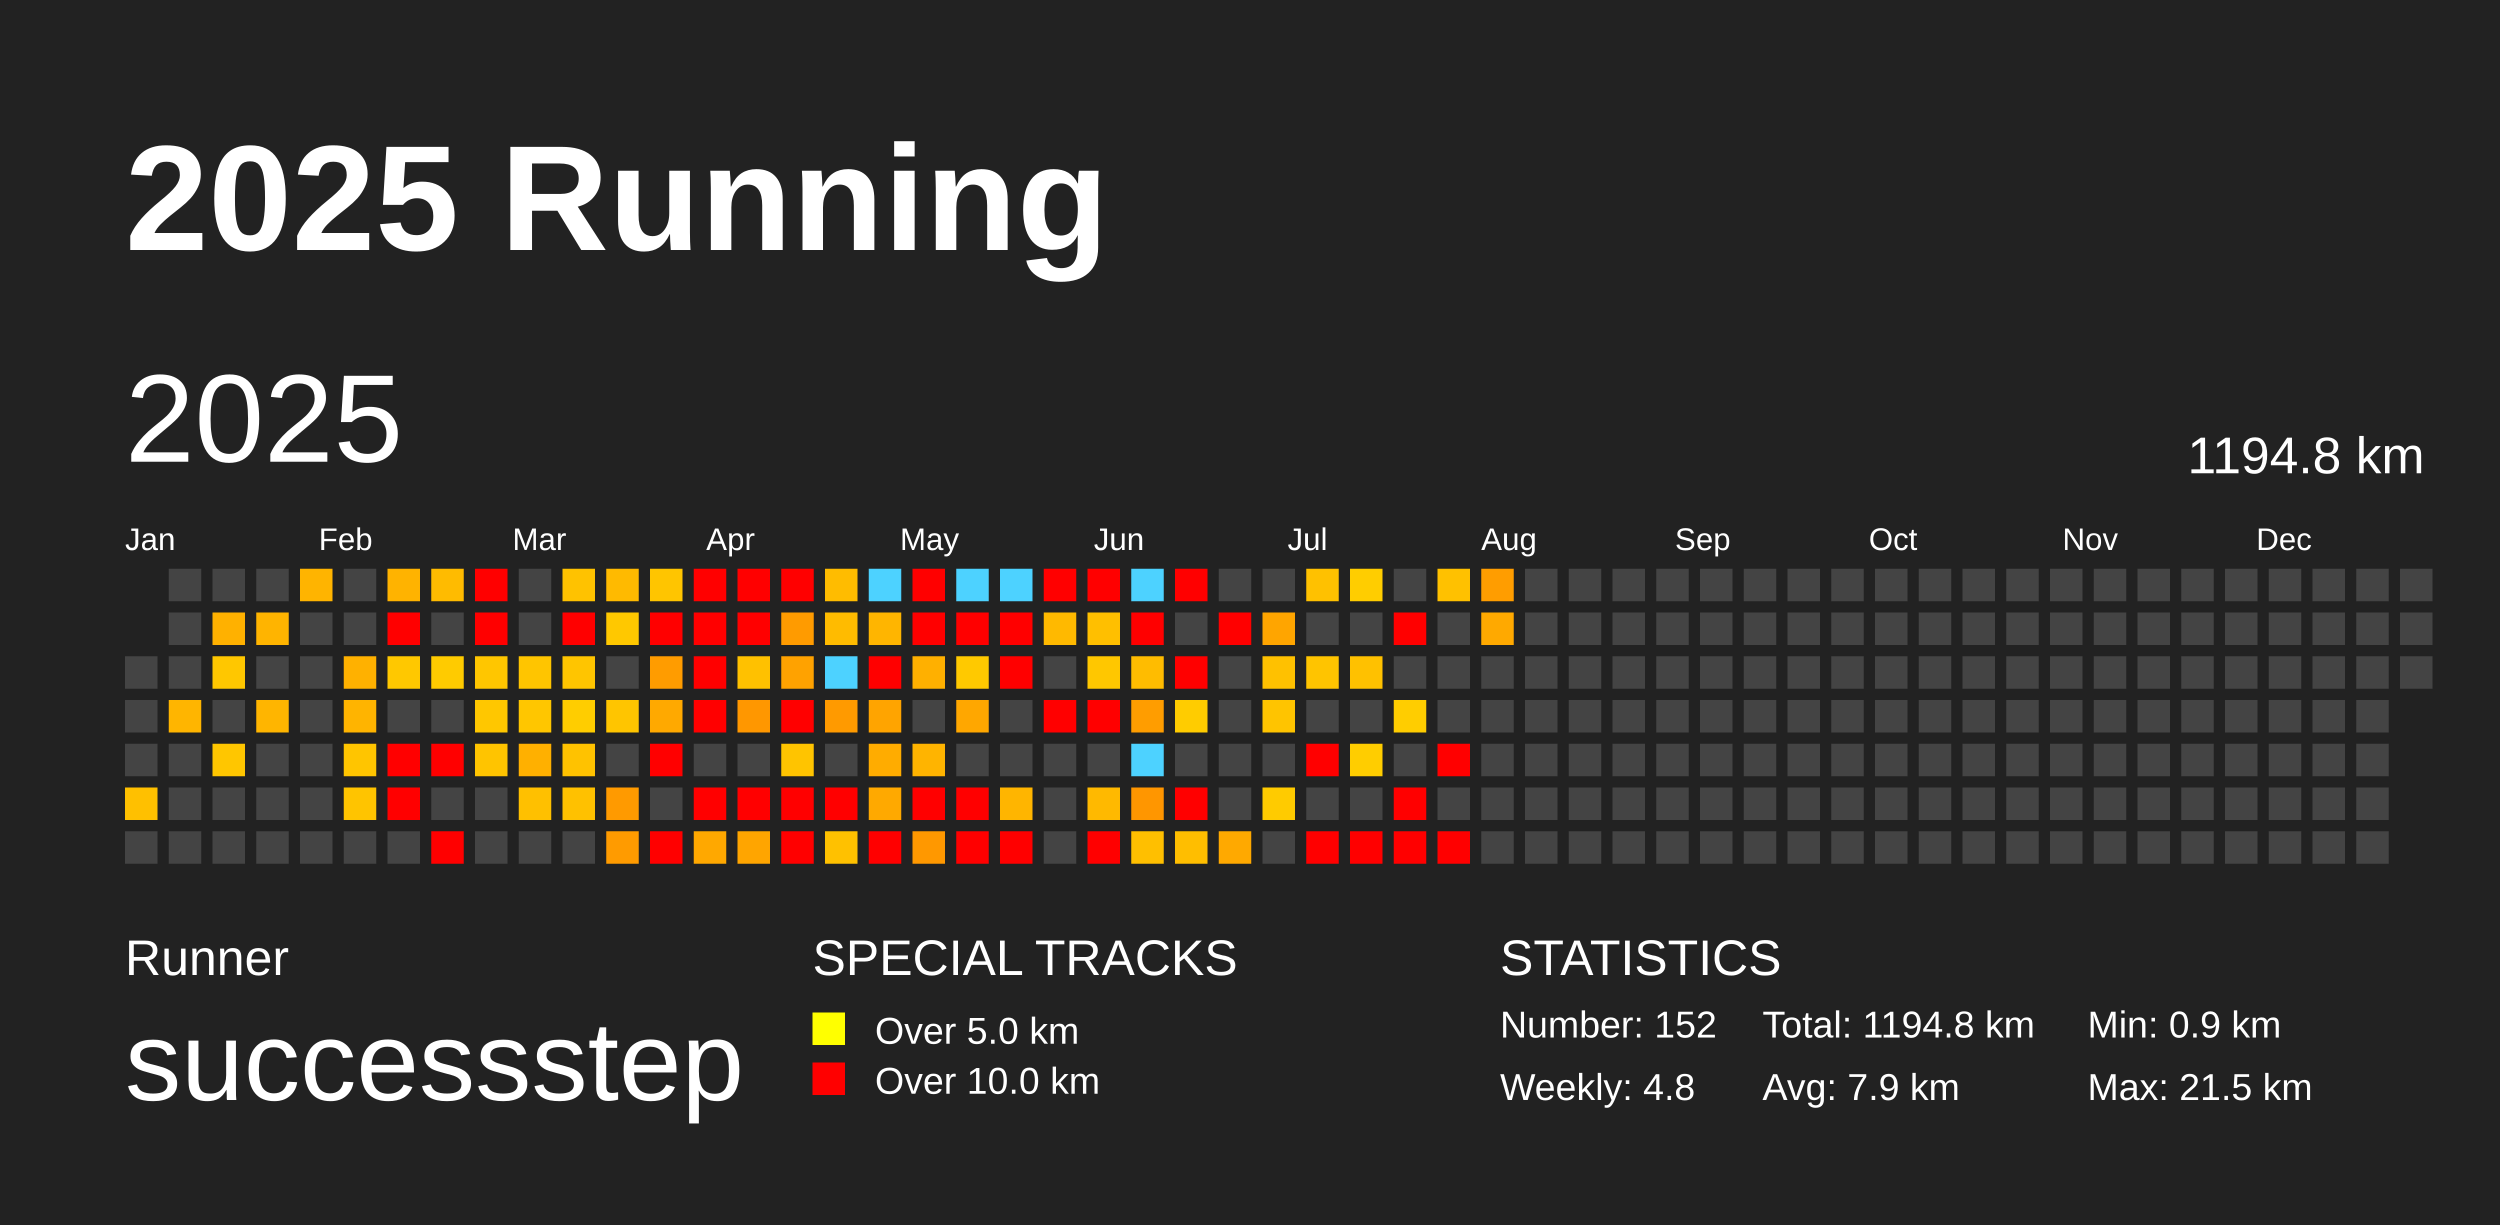
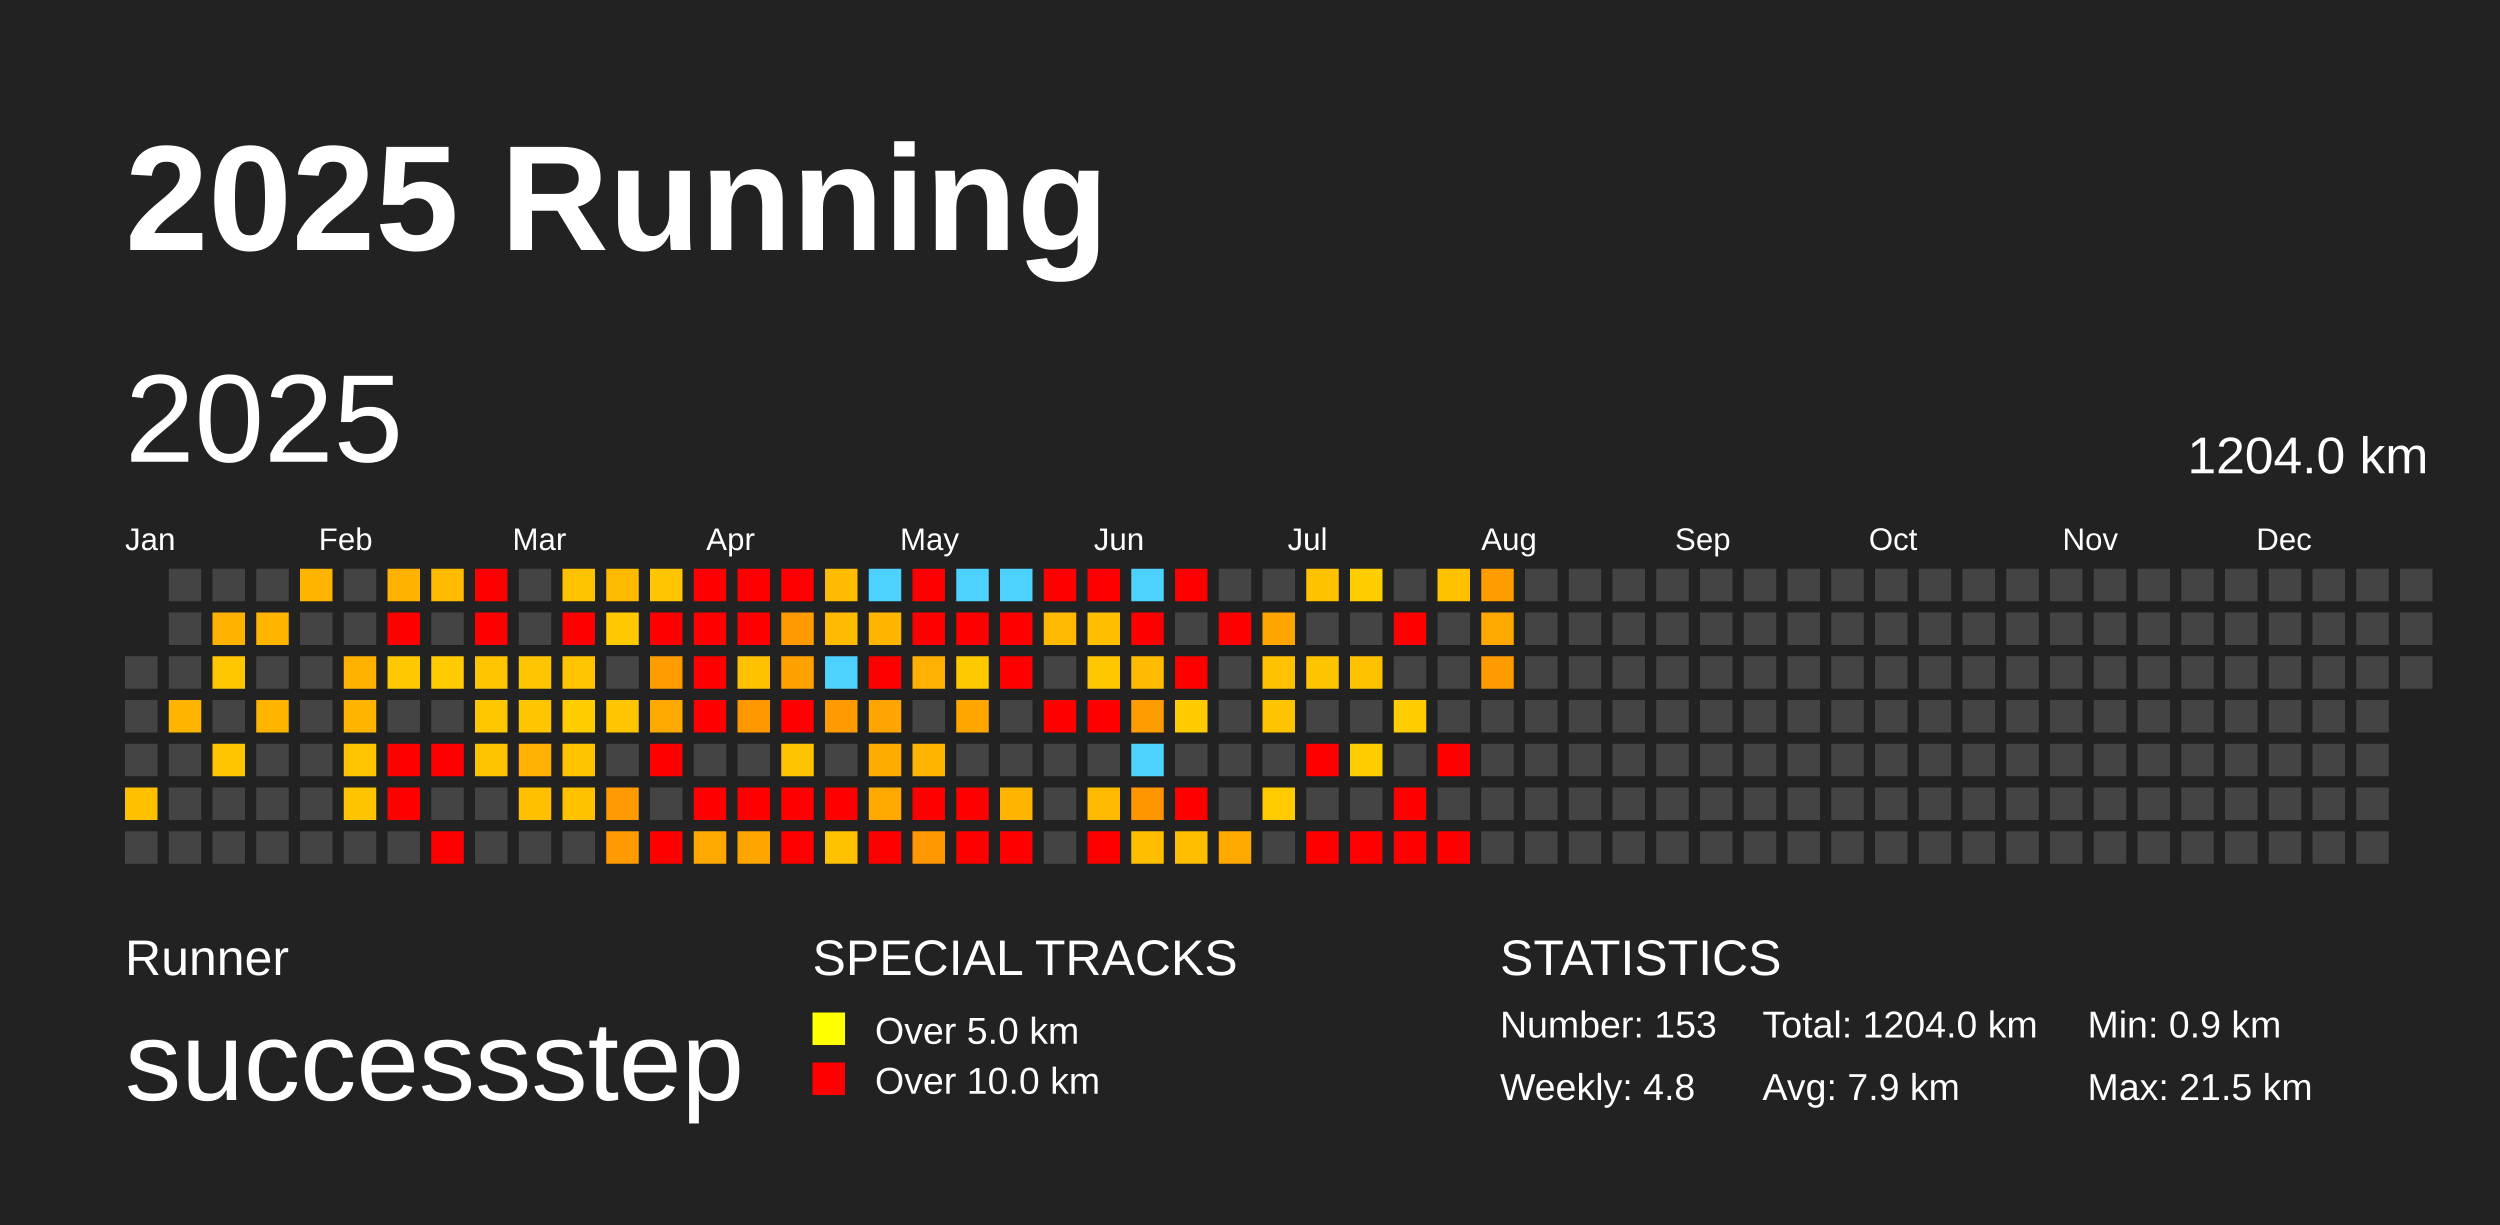
<svg xmlns="http://www.w3.org/2000/svg" baseProfile="full" height="98mm" version="1.1" viewBox="0,0,200,98" width="200mm">
  <defs />
  <rect fill="#222222" height="98" width="200" x="0" y="0" />
  <text fill="#FFFFFF" style="font-size:12px; font-family:Arial; font-weight:bold;" x="10" y="20">2025 Running</text>
  <text fill="#FFFFFF" style="font-size:4px; font-family:Arial" x="10" y="78">Runner</text>
  <text fill="#FFFFFF" style="font-size:9px; font-family:Arial" x="10" y="88">successstep</text>
  <text fill="#FFFFFF" style="font-size:4px; font-family:Arial" x="65" y="78">SPECIAL TRACKS</text>
  <rect fill="yellow" height="2.6" width="2.6" x="65" y="81" />
  <text fill="#FFFFFF" style="font-size:3px; font-family:Arial" x="70" y="83.5">Over 5.0 km</text>
  <rect fill="red" height="2.6" width="2.6" x="65" y="85" />
  <text fill="#FFFFFF" style="font-size:3px; font-family:Arial" x="70" y="87.5">Over 10.0 km</text>
  <text fill="#FFFFFF" style="font-size:4px; font-family:Arial" x="120" y="78">STATISTICS</text>
-   <text fill="#FFFFFF" style="font-size:3px; font-family:Arial" x="120" y="83">Number: 152</text>
+   <text fill="#FFFFFF" style="font-size:3px; font-family:Arial" x="120" y="83">Number: 153</text>
  <text fill="#FFFFFF" style="font-size:3px; font-family:Arial" x="120" y="88">Weekly: 4.8</text>
-   <text fill="#FFFFFF" style="font-size:3px; font-family:Arial" x="141" y="83">Total: 1194.8 km</text>
+   <text fill="#FFFFFF" style="font-size:3px; font-family:Arial" x="141" y="83">Total: 1204.0 km</text>
  <text fill="#FFFFFF" style="font-size:3px; font-family:Arial" x="141" y="88">Avg: 7.9 km</text>
  <text fill="#FFFFFF" style="font-size:3px; font-family:Arial" x="167" y="83">Min: 0.9 km</text>
  <text fill="#FFFFFF" style="font-size:3px; font-family:Arial" x="167" y="88">Max: 21.5 km</text>
  <text dominant-baseline="hanging" fill="#FFFFFF" style="font-size:10.0px; font-family:Arial;" x="10" y="30">2025</text>
-   <text dominant-baseline="hanging" fill="#FFFFFF" style="font-size:4.125px; font-family:Arial;" x="175" y="35">1194.8 km</text>
+   <text dominant-baseline="hanging" fill="#FFFFFF" style="font-size:4.125px; font-family:Arial;" x="175" y="35">1204.0 km</text>
  <text fill="#FFFFFF" style="font-size:2.5px; font-family:Arial" x="10.0" y="44">Jan</text>
  <text fill="#FFFFFF" style="font-size:2.5px; font-family:Arial" x="25.5" y="44">Feb</text>
  <text fill="#FFFFFF" style="font-size:2.5px; font-family:Arial" x="41.0" y="44">Mar</text>
  <text fill="#FFFFFF" style="font-size:2.5px; font-family:Arial" x="56.5" y="44">Apr</text>
  <text fill="#FFFFFF" style="font-size:2.5px; font-family:Arial" x="72.0" y="44">May</text>
  <text fill="#FFFFFF" style="font-size:2.5px; font-family:Arial" x="87.5" y="44">Jun</text>
  <text fill="#FFFFFF" style="font-size:2.5px; font-family:Arial" x="103.0" y="44">Jul</text>
  <text fill="#FFFFFF" style="font-size:2.5px; font-family:Arial" x="118.5" y="44">Aug</text>
  <text fill="#FFFFFF" style="font-size:2.5px; font-family:Arial" x="134.0" y="44">Sep</text>
  <text fill="#FFFFFF" style="font-size:2.5px; font-family:Arial" x="149.5" y="44">Oct</text>
  <text fill="#FFFFFF" style="font-size:2.5px; font-family:Arial" x="165.0" y="44">Nov</text>
  <text fill="#FFFFFF" style="font-size:2.5px; font-family:Arial" x="180.5" y="44">Dec</text>
  <rect fill="#444444" height="2.6" width="2.6" x="10.0" y="52.5" />
  <rect fill="#444444" height="2.6" width="2.6" x="10.0" y="56.0" />
  <rect fill="#444444" height="2.6" width="2.6" x="10.0" y="59.5" />
  <rect fill="#ffc000" height="2.6" width="2.6" x="10.0" y="63.0" />
  <rect fill="#444444" height="2.6" width="2.6" x="10.0" y="66.5" />
  <rect fill="#444444" height="2.6" width="2.6" x="13.5" y="45.5" />
  <rect fill="#444444" height="2.6" width="2.6" x="13.5" y="49.0" />
  <rect fill="#444444" height="2.6" width="2.6" x="13.5" y="52.5" />
  <rect fill="#ffb500" height="2.6" width="2.6" x="13.5" y="56.0" />
  <rect fill="#444444" height="2.6" width="2.6" x="13.5" y="59.5" />
  <rect fill="#444444" height="2.6" width="2.6" x="13.5" y="63.0" />
  <rect fill="#444444" height="2.6" width="2.6" x="13.5" y="66.5" />
  <rect fill="#444444" height="2.6" width="2.6" x="17.0" y="45.5" />
  <rect fill="#ffb100" height="2.6" width="2.6" x="17.0" y="49.0" />
  <rect fill="#ffc700" height="2.6" width="2.6" x="17.0" y="52.5" />
  <rect fill="#444444" height="2.6" width="2.6" x="17.0" y="56.0" />
  <rect fill="#ffc600" height="2.6" width="2.6" x="17.0" y="59.5" />
  <rect fill="#444444" height="2.6" width="2.6" x="17.0" y="63.0" />
  <rect fill="#444444" height="2.6" width="2.6" x="17.0" y="66.5" />
  <rect fill="#444444" height="2.6" width="2.6" x="20.5" y="45.5" />
  <rect fill="#ffb400" height="2.6" width="2.6" x="20.5" y="49.0" />
  <rect fill="#444444" height="2.6" width="2.6" x="20.5" y="52.5" />
  <rect fill="#ffb500" height="2.6" width="2.6" x="20.5" y="56.0" />
  <rect fill="#444444" height="2.6" width="2.6" x="20.5" y="59.5" />
  <rect fill="#444444" height="2.6" width="2.6" x="20.5" y="63.0" />
  <rect fill="#444444" height="2.6" width="2.6" x="20.5" y="66.5" />
  <rect fill="#ffb400" height="2.6" width="2.6" x="24.0" y="45.5" />
  <rect fill="#444444" height="2.6" width="2.6" x="24.0" y="49.0" />
  <rect fill="#444444" height="2.6" width="2.6" x="24.0" y="52.5" />
  <rect fill="#444444" height="2.6" width="2.6" x="24.0" y="56.0" />
  <rect fill="#444444" height="2.6" width="2.6" x="24.0" y="59.5" />
  <rect fill="#444444" height="2.6" width="2.6" x="24.0" y="63.0" />
  <rect fill="#444444" height="2.6" width="2.6" x="24.0" y="66.5" />
  <rect fill="#444444" height="2.6" width="2.6" x="27.5" y="45.5" />
  <rect fill="#444444" height="2.6" width="2.6" x="27.5" y="49.0" />
  <rect fill="#ffb100" height="2.6" width="2.6" x="27.5" y="52.5" />
  <rect fill="#ffb400" height="2.6" width="2.6" x="27.5" y="56.0" />
  <rect fill="#ffc500" height="2.6" width="2.6" x="27.5" y="59.5" />
  <rect fill="#ffc400" height="2.6" width="2.6" x="27.5" y="63.0" />
  <rect fill="#444444" height="2.6" width="2.6" x="27.5" y="66.5" />
  <rect fill="#ffb300" height="2.6" width="2.6" x="31.0" y="45.5" />
  <rect fill="red" height="2.6" width="2.6" x="31.0" y="49.0" />
  <rect fill="#ffc800" height="2.6" width="2.6" x="31.0" y="52.5" />
  <rect fill="#444444" height="2.6" width="2.6" x="31.0" y="56.0" />
  <rect fill="red" height="2.6" width="2.6" x="31.0" y="59.5" />
  <rect fill="red" height="2.6" width="2.6" x="31.0" y="63.0" />
  <rect fill="#444444" height="2.6" width="2.6" x="31.0" y="66.5" />
  <rect fill="#ffbb00" height="2.6" width="2.6" x="34.5" y="45.5" />
  <rect fill="#444444" height="2.6" width="2.6" x="34.5" y="49.0" />
  <rect fill="#ffcb00" height="2.6" width="2.6" x="34.5" y="52.5" />
  <rect fill="#444444" height="2.6" width="2.6" x="34.5" y="56.0" />
  <rect fill="red" height="2.6" width="2.6" x="34.5" y="59.5" />
  <rect fill="#444444" height="2.6" width="2.6" x="34.5" y="63.0" />
  <rect fill="red" height="2.6" width="2.6" x="34.5" y="66.5" />
  <rect fill="red" height="2.6" width="2.6" x="38.0" y="45.5" />
  <rect fill="red" height="2.6" width="2.6" x="38.0" y="49.0" />
  <rect fill="#ffc600" height="2.6" width="2.6" x="38.0" y="52.5" />
  <rect fill="#ffc700" height="2.6" width="2.6" x="38.0" y="56.0" />
  <rect fill="#ffc400" height="2.6" width="2.6" x="38.0" y="59.5" />
  <rect fill="#444444" height="2.6" width="2.6" x="38.0" y="63.0" />
  <rect fill="#444444" height="2.6" width="2.6" x="38.0" y="66.5" />
  <rect fill="#444444" height="2.6" width="2.6" x="41.5" y="45.5" />
  <rect fill="#444444" height="2.6" width="2.6" x="41.5" y="49.0" />
  <rect fill="#ffc500" height="2.6" width="2.6" x="41.5" y="52.5" />
  <rect fill="#ffc600" height="2.6" width="2.6" x="41.5" y="56.0" />
  <rect fill="#ffb000" height="2.6" width="2.6" x="41.5" y="59.5" />
  <rect fill="#ffc000" height="2.6" width="2.6" x="41.5" y="63.0" />
  <rect fill="#444444" height="2.6" width="2.6" x="41.5" y="66.5" />
  <rect fill="#ffc200" height="2.6" width="2.6" x="45.0" y="45.5" />
  <rect fill="red" height="2.6" width="2.6" x="45.0" y="49.0" />
  <rect fill="#ffc500" height="2.6" width="2.6" x="45.0" y="52.5" />
  <rect fill="#ffcd00" height="2.6" width="2.6" x="45.0" y="56.0" />
  <rect fill="#ffc200" height="2.6" width="2.6" x="45.0" y="59.5" />
  <rect fill="#ffc100" height="2.6" width="2.6" x="45.0" y="63.0" />
  <rect fill="#444444" height="2.6" width="2.6" x="45.0" y="66.5" />
  <rect fill="#ffba00" height="2.6" width="2.6" x="48.5" y="45.5" />
  <rect fill="#ffc800" height="2.6" width="2.6" x="48.5" y="49.0" />
  <rect fill="#444444" height="2.6" width="2.6" x="48.5" y="52.5" />
  <rect fill="#ffc500" height="2.6" width="2.6" x="48.5" y="56.0" />
  <rect fill="#444444" height="2.6" width="2.6" x="48.5" y="59.5" />
  <rect fill="#ff9a00" height="2.6" width="2.6" x="48.5" y="63.0" />
  <rect fill="#ff9b00" height="2.6" width="2.6" x="48.5" y="66.5" />
  <rect fill="#ffc500" height="2.6" width="2.6" x="52.0" y="45.5" />
  <rect fill="red" height="2.6" width="2.6" x="52.0" y="49.0" />
  <rect fill="#ff9c00" height="2.6" width="2.6" x="52.0" y="52.5" />
  <rect fill="#ffa900" height="2.6" width="2.6" x="52.0" y="56.0" />
  <rect fill="red" height="2.6" width="2.6" x="52.0" y="59.5" />
  <rect fill="#444444" height="2.6" width="2.6" x="52.0" y="63.0" />
  <rect fill="red" height="2.6" width="2.6" x="52.0" y="66.5" />
  <rect fill="red" height="2.6" width="2.6" x="55.5" y="45.5" />
  <rect fill="red" height="2.6" width="2.6" x="55.5" y="49.0" />
  <rect fill="red" height="2.6" width="2.6" x="55.5" y="52.5" />
  <rect fill="red" height="2.6" width="2.6" x="55.5" y="56.0" />
  <rect fill="#444444" height="2.6" width="2.6" x="55.5" y="59.5" />
  <rect fill="red" height="2.6" width="2.6" x="55.5" y="63.0" />
  <rect fill="#ffa800" height="2.6" width="2.6" x="55.5" y="66.5" />
  <rect fill="red" height="2.6" width="2.6" x="59.0" y="45.5" />
  <rect fill="red" height="2.6" width="2.6" x="59.0" y="49.0" />
  <rect fill="#ffc100" height="2.6" width="2.6" x="59.0" y="52.5" />
  <rect fill="#ff9700" height="2.6" width="2.6" x="59.0" y="56.0" />
  <rect fill="#444444" height="2.6" width="2.6" x="59.0" y="59.5" />
  <rect fill="red" height="2.6" width="2.6" x="59.0" y="63.0" />
  <rect fill="#ffa500" height="2.6" width="2.6" x="59.0" y="66.5" />
  <rect fill="red" height="2.6" width="2.6" x="62.5" y="45.5" />
  <rect fill="#ff9b00" height="2.6" width="2.6" x="62.5" y="49.0" />
  <rect fill="#ffa200" height="2.6" width="2.6" x="62.5" y="52.5" />
  <rect fill="red" height="2.6" width="2.6" x="62.5" y="56.0" />
  <rect fill="#ffc400" height="2.6" width="2.6" x="62.5" y="59.5" />
  <rect fill="red" height="2.6" width="2.6" x="62.5" y="63.0" />
  <rect fill="red" height="2.6" width="2.6" x="62.5" y="66.5" />
  <rect fill="#ffbc00" height="2.6" width="2.6" x="66.0" y="45.5" />
  <rect fill="#ffbb00" height="2.6" width="2.6" x="66.0" y="49.0" />
  <rect fill="#4dd2ff" height="2.6" width="2.6" x="66.0" y="52.5" />
  <rect fill="#ff9a00" height="2.6" width="2.6" x="66.0" y="56.0" />
  <rect fill="#444444" height="2.6" width="2.6" x="66.0" y="59.5" />
  <rect fill="red" height="2.6" width="2.6" x="66.0" y="63.0" />
  <rect fill="#ffc100" height="2.6" width="2.6" x="66.0" y="66.5" />
  <rect fill="#4dd2ff" height="2.6" width="2.6" x="69.5" y="45.5" />
  <rect fill="#ffb500" height="2.6" width="2.6" x="69.5" y="49.0" />
  <rect fill="red" height="2.6" width="2.6" x="69.5" y="52.5" />
  <rect fill="#ffa400" height="2.6" width="2.6" x="69.5" y="56.0" />
  <rect fill="#ffac00" height="2.6" width="2.6" x="69.5" y="59.5" />
  <rect fill="#ffa900" height="2.6" width="2.6" x="69.5" y="63.0" />
  <rect fill="red" height="2.6" width="2.6" x="69.5" y="66.5" />
  <rect fill="red" height="2.6" width="2.6" x="73.0" y="45.5" />
  <rect fill="red" height="2.6" width="2.6" x="73.0" y="49.0" />
  <rect fill="#ffb000" height="2.6" width="2.6" x="73.0" y="52.5" />
  <rect fill="#444444" height="2.6" width="2.6" x="73.0" y="56.0" />
  <rect fill="#ffb400" height="2.6" width="2.6" x="73.0" y="59.5" />
  <rect fill="red" height="2.6" width="2.6" x="73.0" y="63.0" />
  <rect fill="#ff9800" height="2.6" width="2.6" x="73.0" y="66.5" />
  <rect fill="#4dd2ff" height="2.6" width="2.6" x="76.5" y="45.5" />
  <rect fill="red" height="2.6" width="2.6" x="76.5" y="49.0" />
  <rect fill="#ffc900" height="2.6" width="2.6" x="76.5" y="52.5" />
  <rect fill="#ffa700" height="2.6" width="2.6" x="76.5" y="56.0" />
  <rect fill="#444444" height="2.6" width="2.6" x="76.5" y="59.5" />
  <rect fill="red" height="2.6" width="2.6" x="76.5" y="63.0" />
  <rect fill="red" height="2.6" width="2.6" x="76.5" y="66.5" />
  <rect fill="#4dd2ff" height="2.6" width="2.6" x="80.0" y="45.5" />
  <rect fill="red" height="2.6" width="2.6" x="80.0" y="49.0" />
  <rect fill="red" height="2.6" width="2.6" x="80.0" y="52.5" />
  <rect fill="#444444" height="2.6" width="2.6" x="80.0" y="56.0" />
  <rect fill="#444444" height="2.6" width="2.6" x="80.0" y="59.5" />
  <rect fill="#ffb500" height="2.6" width="2.6" x="80.0" y="63.0" />
  <rect fill="red" height="2.6" width="2.6" x="80.0" y="66.5" />
  <rect fill="red" height="2.6" width="2.6" x="83.5" y="45.5" />
  <rect fill="#ffb900" height="2.6" width="2.6" x="83.5" y="49.0" />
  <rect fill="#444444" height="2.6" width="2.6" x="83.5" y="52.5" />
  <rect fill="red" height="2.6" width="2.6" x="83.5" y="56.0" />
  <rect fill="#444444" height="2.6" width="2.6" x="83.5" y="59.5" />
  <rect fill="#444444" height="2.6" width="2.6" x="83.5" y="63.0" />
  <rect fill="#444444" height="2.6" width="2.6" x="83.5" y="66.5" />
  <rect fill="red" height="2.6" width="2.6" x="87.0" y="45.5" />
  <rect fill="#ffbf00" height="2.6" width="2.6" x="87.0" y="49.0" />
  <rect fill="#ffc700" height="2.6" width="2.6" x="87.0" y="52.5" />
  <rect fill="red" height="2.6" width="2.6" x="87.0" y="56.0" />
  <rect fill="#444444" height="2.6" width="2.6" x="87.0" y="59.5" />
  <rect fill="#ffb900" height="2.6" width="2.6" x="87.0" y="63.0" />
  <rect fill="red" height="2.6" width="2.6" x="87.0" y="66.5" />
  <rect fill="#4dd2ff" height="2.6" width="2.6" x="90.5" y="45.5" />
  <rect fill="red" height="2.6" width="2.6" x="90.5" y="49.0" />
  <rect fill="#ffbc00" height="2.6" width="2.6" x="90.5" y="52.5" />
  <rect fill="#ff9d00" height="2.6" width="2.6" x="90.5" y="56.0" />
  <rect fill="#4dd2ff" height="2.6" width="2.6" x="90.5" y="59.5" />
  <rect fill="#ff9600" height="2.6" width="2.6" x="90.5" y="63.0" />
  <rect fill="#ffbf00" height="2.6" width="2.6" x="90.5" y="66.5" />
  <rect fill="red" height="2.6" width="2.6" x="94.0" y="45.5" />
  <rect fill="#444444" height="2.6" width="2.6" x="94.0" y="49.0" />
  <rect fill="red" height="2.6" width="2.6" x="94.0" y="52.5" />
  <rect fill="#ffcc00" height="2.6" width="2.6" x="94.0" y="56.0" />
  <rect fill="#444444" height="2.6" width="2.6" x="94.0" y="59.5" />
  <rect fill="red" height="2.6" width="2.6" x="94.0" y="63.0" />
  <rect fill="#ffbe00" height="2.6" width="2.6" x="94.0" y="66.5" />
  <rect fill="#444444" height="2.6" width="2.6" x="97.5" y="45.5" />
  <rect fill="red" height="2.6" width="2.6" x="97.5" y="49.0" />
  <rect fill="#444444" height="2.6" width="2.6" x="97.5" y="52.5" />
  <rect fill="#444444" height="2.6" width="2.6" x="97.5" y="56.0" />
  <rect fill="#444444" height="2.6" width="2.6" x="97.5" y="59.5" />
  <rect fill="#444444" height="2.6" width="2.6" x="97.5" y="63.0" />
  <rect fill="#ffa900" height="2.6" width="2.6" x="97.5" y="66.5" />
  <rect fill="#444444" height="2.6" width="2.6" x="101.0" y="45.5" />
  <rect fill="#ffa500" height="2.6" width="2.6" x="101.0" y="49.0" />
  <rect fill="#ffc100" height="2.6" width="2.6" x="101.0" y="52.5" />
  <rect fill="#ffc400" height="2.6" width="2.6" x="101.0" y="56.0" />
  <rect fill="#444444" height="2.6" width="2.6" x="101.0" y="59.5" />
  <rect fill="#ffcb00" height="2.6" width="2.6" x="101.0" y="63.0" />
  <rect fill="#444444" height="2.6" width="2.6" x="101.0" y="66.5" />
  <rect fill="#ffc100" height="2.6" width="2.6" x="104.5" y="45.5" />
  <rect fill="#444444" height="2.6" width="2.6" x="104.5" y="49.0" />
  <rect fill="#ffc400" height="2.6" width="2.6" x="104.5" y="52.5" />
  <rect fill="#444444" height="2.6" width="2.6" x="104.5" y="56.0" />
  <rect fill="red" height="2.6" width="2.6" x="104.5" y="59.5" />
  <rect fill="#444444" height="2.6" width="2.6" x="104.5" y="63.0" />
  <rect fill="red" height="2.6" width="2.6" x="104.5" y="66.5" />
  <rect fill="#ffcd00" height="2.6" width="2.6" x="108.0" y="45.5" />
  <rect fill="#444444" height="2.6" width="2.6" x="108.0" y="49.0" />
  <rect fill="#ffc100" height="2.6" width="2.6" x="108.0" y="52.5" />
  <rect fill="#444444" height="2.6" width="2.6" x="108.0" y="56.0" />
  <rect fill="#ffcd00" height="2.6" width="2.6" x="108.0" y="59.5" />
  <rect fill="#444444" height="2.6" width="2.6" x="108.0" y="63.0" />
  <rect fill="red" height="2.6" width="2.6" x="108.0" y="66.5" />
  <rect fill="#444444" height="2.6" width="2.6" x="111.5" y="45.5" />
  <rect fill="red" height="2.6" width="2.6" x="111.5" y="49.0" />
  <rect fill="#444444" height="2.6" width="2.6" x="111.5" y="52.5" />
  <rect fill="#ffcd00" height="2.6" width="2.6" x="111.5" y="56.0" />
  <rect fill="#444444" height="2.6" width="2.6" x="111.5" y="59.5" />
  <rect fill="red" height="2.6" width="2.6" x="111.5" y="63.0" />
  <rect fill="red" height="2.6" width="2.6" x="111.5" y="66.5" />
  <rect fill="#ffc100" height="2.6" width="2.6" x="115.0" y="45.5" />
  <rect fill="#444444" height="2.6" width="2.6" x="115.0" y="49.0" />
  <rect fill="#444444" height="2.6" width="2.6" x="115.0" y="52.5" />
  <rect fill="#444444" height="2.6" width="2.6" x="115.0" y="56.0" />
  <rect fill="red" height="2.6" width="2.6" x="115.0" y="59.5" />
  <rect fill="#444444" height="2.6" width="2.6" x="115.0" y="63.0" />
  <rect fill="red" height="2.6" width="2.6" x="115.0" y="66.5" />
  <rect fill="#ff9d00" height="2.6" width="2.6" x="118.5" y="45.5" />
  <rect fill="#ffa900" height="2.6" width="2.6" x="118.5" y="49.0" />
-   <rect fill="#444444" height="2.6" width="2.6" x="118.5" y="52.5" />
+   <rect fill="#ff9b00" height="2.6" width="2.6" x="118.5" y="52.5" />
  <rect fill="#444444" height="2.6" width="2.6" x="118.5" y="56.0" />
  <rect fill="#444444" height="2.6" width="2.6" x="118.5" y="59.5" />
  <rect fill="#444444" height="2.6" width="2.6" x="118.5" y="63.0" />
  <rect fill="#444444" height="2.6" width="2.6" x="118.5" y="66.5" />
  <rect fill="#444444" height="2.6" width="2.6" x="122.0" y="45.5" />
  <rect fill="#444444" height="2.6" width="2.6" x="122.0" y="49.0" />
  <rect fill="#444444" height="2.6" width="2.6" x="122.0" y="52.5" />
  <rect fill="#444444" height="2.6" width="2.6" x="122.0" y="56.0" />
  <rect fill="#444444" height="2.6" width="2.6" x="122.0" y="59.5" />
  <rect fill="#444444" height="2.6" width="2.6" x="122.0" y="63.0" />
  <rect fill="#444444" height="2.6" width="2.6" x="122.0" y="66.5" />
  <rect fill="#444444" height="2.6" width="2.6" x="125.5" y="45.5" />
  <rect fill="#444444" height="2.6" width="2.6" x="125.5" y="49.0" />
  <rect fill="#444444" height="2.6" width="2.6" x="125.5" y="52.5" />
  <rect fill="#444444" height="2.6" width="2.6" x="125.5" y="56.0" />
  <rect fill="#444444" height="2.6" width="2.6" x="125.5" y="59.5" />
  <rect fill="#444444" height="2.6" width="2.6" x="125.5" y="63.0" />
  <rect fill="#444444" height="2.6" width="2.6" x="125.5" y="66.5" />
  <rect fill="#444444" height="2.6" width="2.6" x="129.0" y="45.5" />
  <rect fill="#444444" height="2.6" width="2.6" x="129.0" y="49.0" />
  <rect fill="#444444" height="2.6" width="2.6" x="129.0" y="52.5" />
  <rect fill="#444444" height="2.6" width="2.6" x="129.0" y="56.0" />
  <rect fill="#444444" height="2.6" width="2.6" x="129.0" y="59.5" />
  <rect fill="#444444" height="2.6" width="2.6" x="129.0" y="63.0" />
  <rect fill="#444444" height="2.6" width="2.6" x="129.0" y="66.5" />
  <rect fill="#444444" height="2.6" width="2.6" x="132.5" y="45.5" />
  <rect fill="#444444" height="2.6" width="2.6" x="132.5" y="49.0" />
  <rect fill="#444444" height="2.6" width="2.6" x="132.5" y="52.5" />
  <rect fill="#444444" height="2.6" width="2.6" x="132.5" y="56.0" />
  <rect fill="#444444" height="2.6" width="2.6" x="132.5" y="59.5" />
  <rect fill="#444444" height="2.6" width="2.6" x="132.5" y="63.0" />
  <rect fill="#444444" height="2.6" width="2.6" x="132.5" y="66.5" />
  <rect fill="#444444" height="2.6" width="2.6" x="136.0" y="45.5" />
  <rect fill="#444444" height="2.6" width="2.6" x="136.0" y="49.0" />
  <rect fill="#444444" height="2.6" width="2.6" x="136.0" y="52.5" />
  <rect fill="#444444" height="2.6" width="2.6" x="136.0" y="56.0" />
  <rect fill="#444444" height="2.6" width="2.6" x="136.0" y="59.5" />
  <rect fill="#444444" height="2.6" width="2.6" x="136.0" y="63.0" />
  <rect fill="#444444" height="2.6" width="2.6" x="136.0" y="66.5" />
  <rect fill="#444444" height="2.6" width="2.6" x="139.5" y="45.5" />
  <rect fill="#444444" height="2.6" width="2.6" x="139.5" y="49.0" />
  <rect fill="#444444" height="2.6" width="2.6" x="139.5" y="52.5" />
  <rect fill="#444444" height="2.6" width="2.6" x="139.5" y="56.0" />
  <rect fill="#444444" height="2.6" width="2.6" x="139.5" y="59.5" />
  <rect fill="#444444" height="2.6" width="2.6" x="139.5" y="63.0" />
  <rect fill="#444444" height="2.6" width="2.6" x="139.5" y="66.5" />
  <rect fill="#444444" height="2.6" width="2.6" x="143.0" y="45.5" />
  <rect fill="#444444" height="2.6" width="2.6" x="143.0" y="49.0" />
  <rect fill="#444444" height="2.6" width="2.6" x="143.0" y="52.5" />
  <rect fill="#444444" height="2.6" width="2.6" x="143.0" y="56.0" />
  <rect fill="#444444" height="2.6" width="2.6" x="143.0" y="59.5" />
  <rect fill="#444444" height="2.6" width="2.6" x="143.0" y="63.0" />
  <rect fill="#444444" height="2.6" width="2.6" x="143.0" y="66.5" />
  <rect fill="#444444" height="2.6" width="2.6" x="146.5" y="45.5" />
  <rect fill="#444444" height="2.6" width="2.6" x="146.5" y="49.0" />
  <rect fill="#444444" height="2.6" width="2.6" x="146.5" y="52.5" />
  <rect fill="#444444" height="2.6" width="2.6" x="146.5" y="56.0" />
  <rect fill="#444444" height="2.6" width="2.6" x="146.5" y="59.5" />
  <rect fill="#444444" height="2.6" width="2.6" x="146.5" y="63.0" />
  <rect fill="#444444" height="2.6" width="2.6" x="146.5" y="66.5" />
  <rect fill="#444444" height="2.6" width="2.6" x="150.0" y="45.5" />
  <rect fill="#444444" height="2.6" width="2.6" x="150.0" y="49.0" />
  <rect fill="#444444" height="2.6" width="2.6" x="150.0" y="52.5" />
  <rect fill="#444444" height="2.6" width="2.6" x="150.0" y="56.0" />
  <rect fill="#444444" height="2.6" width="2.6" x="150.0" y="59.5" />
  <rect fill="#444444" height="2.6" width="2.6" x="150.0" y="63.0" />
  <rect fill="#444444" height="2.6" width="2.6" x="150.0" y="66.5" />
  <rect fill="#444444" height="2.6" width="2.6" x="153.5" y="45.5" />
  <rect fill="#444444" height="2.6" width="2.6" x="153.5" y="49.0" />
  <rect fill="#444444" height="2.6" width="2.6" x="153.5" y="52.5" />
  <rect fill="#444444" height="2.6" width="2.6" x="153.5" y="56.0" />
  <rect fill="#444444" height="2.6" width="2.6" x="153.5" y="59.5" />
  <rect fill="#444444" height="2.6" width="2.6" x="153.5" y="63.0" />
  <rect fill="#444444" height="2.6" width="2.6" x="153.5" y="66.5" />
  <rect fill="#444444" height="2.6" width="2.6" x="157.0" y="45.5" />
  <rect fill="#444444" height="2.6" width="2.6" x="157.0" y="49.0" />
  <rect fill="#444444" height="2.6" width="2.6" x="157.0" y="52.5" />
  <rect fill="#444444" height="2.6" width="2.6" x="157.0" y="56.0" />
  <rect fill="#444444" height="2.6" width="2.6" x="157.0" y="59.5" />
  <rect fill="#444444" height="2.6" width="2.6" x="157.0" y="63.0" />
  <rect fill="#444444" height="2.6" width="2.6" x="157.0" y="66.5" />
  <rect fill="#444444" height="2.6" width="2.6" x="160.5" y="45.5" />
  <rect fill="#444444" height="2.6" width="2.6" x="160.5" y="49.0" />
  <rect fill="#444444" height="2.6" width="2.6" x="160.5" y="52.5" />
  <rect fill="#444444" height="2.6" width="2.6" x="160.5" y="56.0" />
  <rect fill="#444444" height="2.6" width="2.6" x="160.5" y="59.5" />
  <rect fill="#444444" height="2.6" width="2.6" x="160.5" y="63.0" />
  <rect fill="#444444" height="2.6" width="2.6" x="160.5" y="66.5" />
  <rect fill="#444444" height="2.6" width="2.6" x="164.0" y="45.5" />
  <rect fill="#444444" height="2.6" width="2.6" x="164.0" y="49.0" />
  <rect fill="#444444" height="2.6" width="2.6" x="164.0" y="52.5" />
  <rect fill="#444444" height="2.6" width="2.6" x="164.0" y="56.0" />
  <rect fill="#444444" height="2.6" width="2.6" x="164.0" y="59.5" />
  <rect fill="#444444" height="2.6" width="2.6" x="164.0" y="63.0" />
  <rect fill="#444444" height="2.6" width="2.6" x="164.0" y="66.5" />
  <rect fill="#444444" height="2.6" width="2.6" x="167.5" y="45.5" />
  <rect fill="#444444" height="2.6" width="2.6" x="167.5" y="49.0" />
  <rect fill="#444444" height="2.6" width="2.6" x="167.5" y="52.5" />
  <rect fill="#444444" height="2.6" width="2.6" x="167.5" y="56.0" />
  <rect fill="#444444" height="2.6" width="2.6" x="167.5" y="59.5" />
  <rect fill="#444444" height="2.6" width="2.6" x="167.5" y="63.0" />
  <rect fill="#444444" height="2.6" width="2.6" x="167.5" y="66.5" />
  <rect fill="#444444" height="2.6" width="2.6" x="171.0" y="45.5" />
  <rect fill="#444444" height="2.6" width="2.6" x="171.0" y="49.0" />
  <rect fill="#444444" height="2.6" width="2.6" x="171.0" y="52.5" />
  <rect fill="#444444" height="2.6" width="2.6" x="171.0" y="56.0" />
  <rect fill="#444444" height="2.6" width="2.6" x="171.0" y="59.5" />
  <rect fill="#444444" height="2.6" width="2.6" x="171.0" y="63.0" />
  <rect fill="#444444" height="2.6" width="2.6" x="171.0" y="66.5" />
  <rect fill="#444444" height="2.6" width="2.6" x="174.5" y="45.5" />
  <rect fill="#444444" height="2.6" width="2.6" x="174.5" y="49.0" />
  <rect fill="#444444" height="2.6" width="2.6" x="174.5" y="52.5" />
  <rect fill="#444444" height="2.6" width="2.6" x="174.5" y="56.0" />
  <rect fill="#444444" height="2.6" width="2.6" x="174.5" y="59.5" />
  <rect fill="#444444" height="2.6" width="2.6" x="174.5" y="63.0" />
  <rect fill="#444444" height="2.6" width="2.6" x="174.5" y="66.5" />
  <rect fill="#444444" height="2.6" width="2.6" x="178.0" y="45.5" />
  <rect fill="#444444" height="2.6" width="2.6" x="178.0" y="49.0" />
  <rect fill="#444444" height="2.6" width="2.6" x="178.0" y="52.5" />
  <rect fill="#444444" height="2.6" width="2.6" x="178.0" y="56.0" />
  <rect fill="#444444" height="2.6" width="2.6" x="178.0" y="59.5" />
  <rect fill="#444444" height="2.6" width="2.6" x="178.0" y="63.0" />
  <rect fill="#444444" height="2.6" width="2.6" x="178.0" y="66.5" />
  <rect fill="#444444" height="2.6" width="2.6" x="181.5" y="45.5" />
  <rect fill="#444444" height="2.6" width="2.6" x="181.5" y="49.0" />
  <rect fill="#444444" height="2.6" width="2.6" x="181.5" y="52.5" />
  <rect fill="#444444" height="2.6" width="2.6" x="181.5" y="56.0" />
  <rect fill="#444444" height="2.6" width="2.6" x="181.5" y="59.5" />
  <rect fill="#444444" height="2.6" width="2.6" x="181.5" y="63.0" />
  <rect fill="#444444" height="2.6" width="2.6" x="181.5" y="66.5" />
  <rect fill="#444444" height="2.6" width="2.6" x="185.0" y="45.5" />
  <rect fill="#444444" height="2.6" width="2.6" x="185.0" y="49.0" />
  <rect fill="#444444" height="2.6" width="2.6" x="185.0" y="52.5" />
  <rect fill="#444444" height="2.6" width="2.6" x="185.0" y="56.0" />
  <rect fill="#444444" height="2.6" width="2.6" x="185.0" y="59.5" />
  <rect fill="#444444" height="2.6" width="2.6" x="185.0" y="63.0" />
  <rect fill="#444444" height="2.6" width="2.6" x="185.0" y="66.5" />
  <rect fill="#444444" height="2.6" width="2.6" x="188.5" y="45.5" />
  <rect fill="#444444" height="2.6" width="2.6" x="188.5" y="49.0" />
  <rect fill="#444444" height="2.6" width="2.6" x="188.5" y="52.5" />
  <rect fill="#444444" height="2.6" width="2.6" x="188.5" y="56.0" />
  <rect fill="#444444" height="2.6" width="2.6" x="188.5" y="59.5" />
  <rect fill="#444444" height="2.6" width="2.6" x="188.5" y="63.0" />
  <rect fill="#444444" height="2.6" width="2.6" x="188.5" y="66.5" />
  <rect fill="#444444" height="2.6" width="2.6" x="192.0" y="45.5" />
  <rect fill="#444444" height="2.6" width="2.6" x="192.0" y="49.0" />
  <rect fill="#444444" height="2.6" width="2.6" x="192.0" y="52.5" />
</svg>
